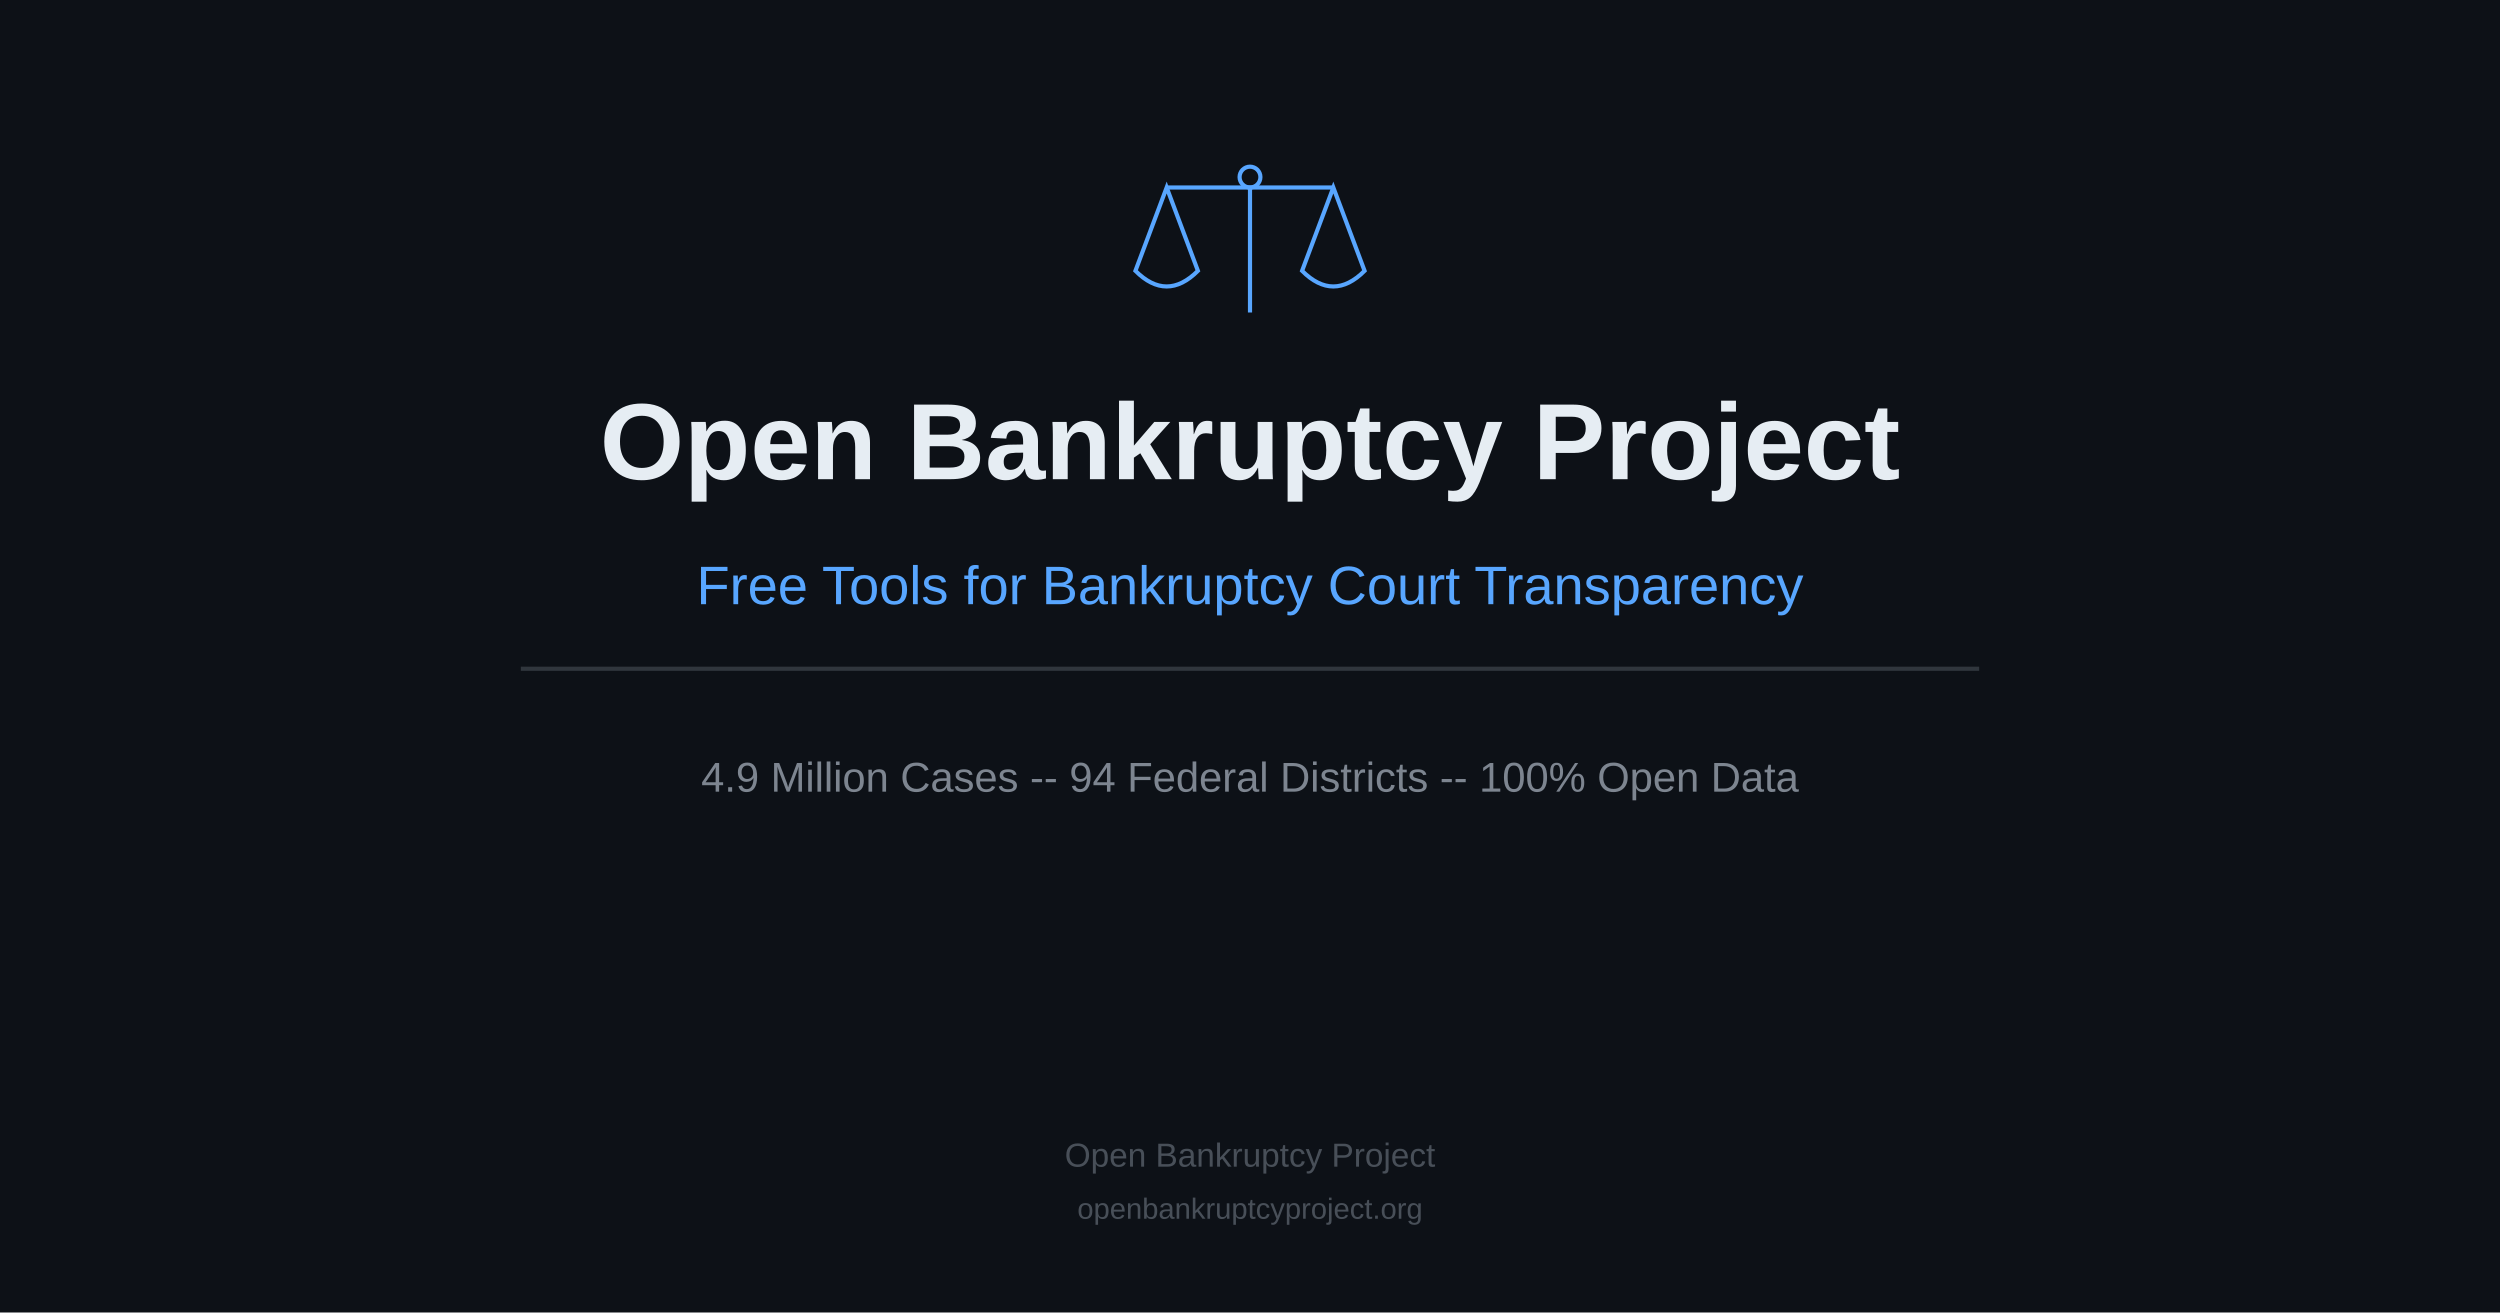
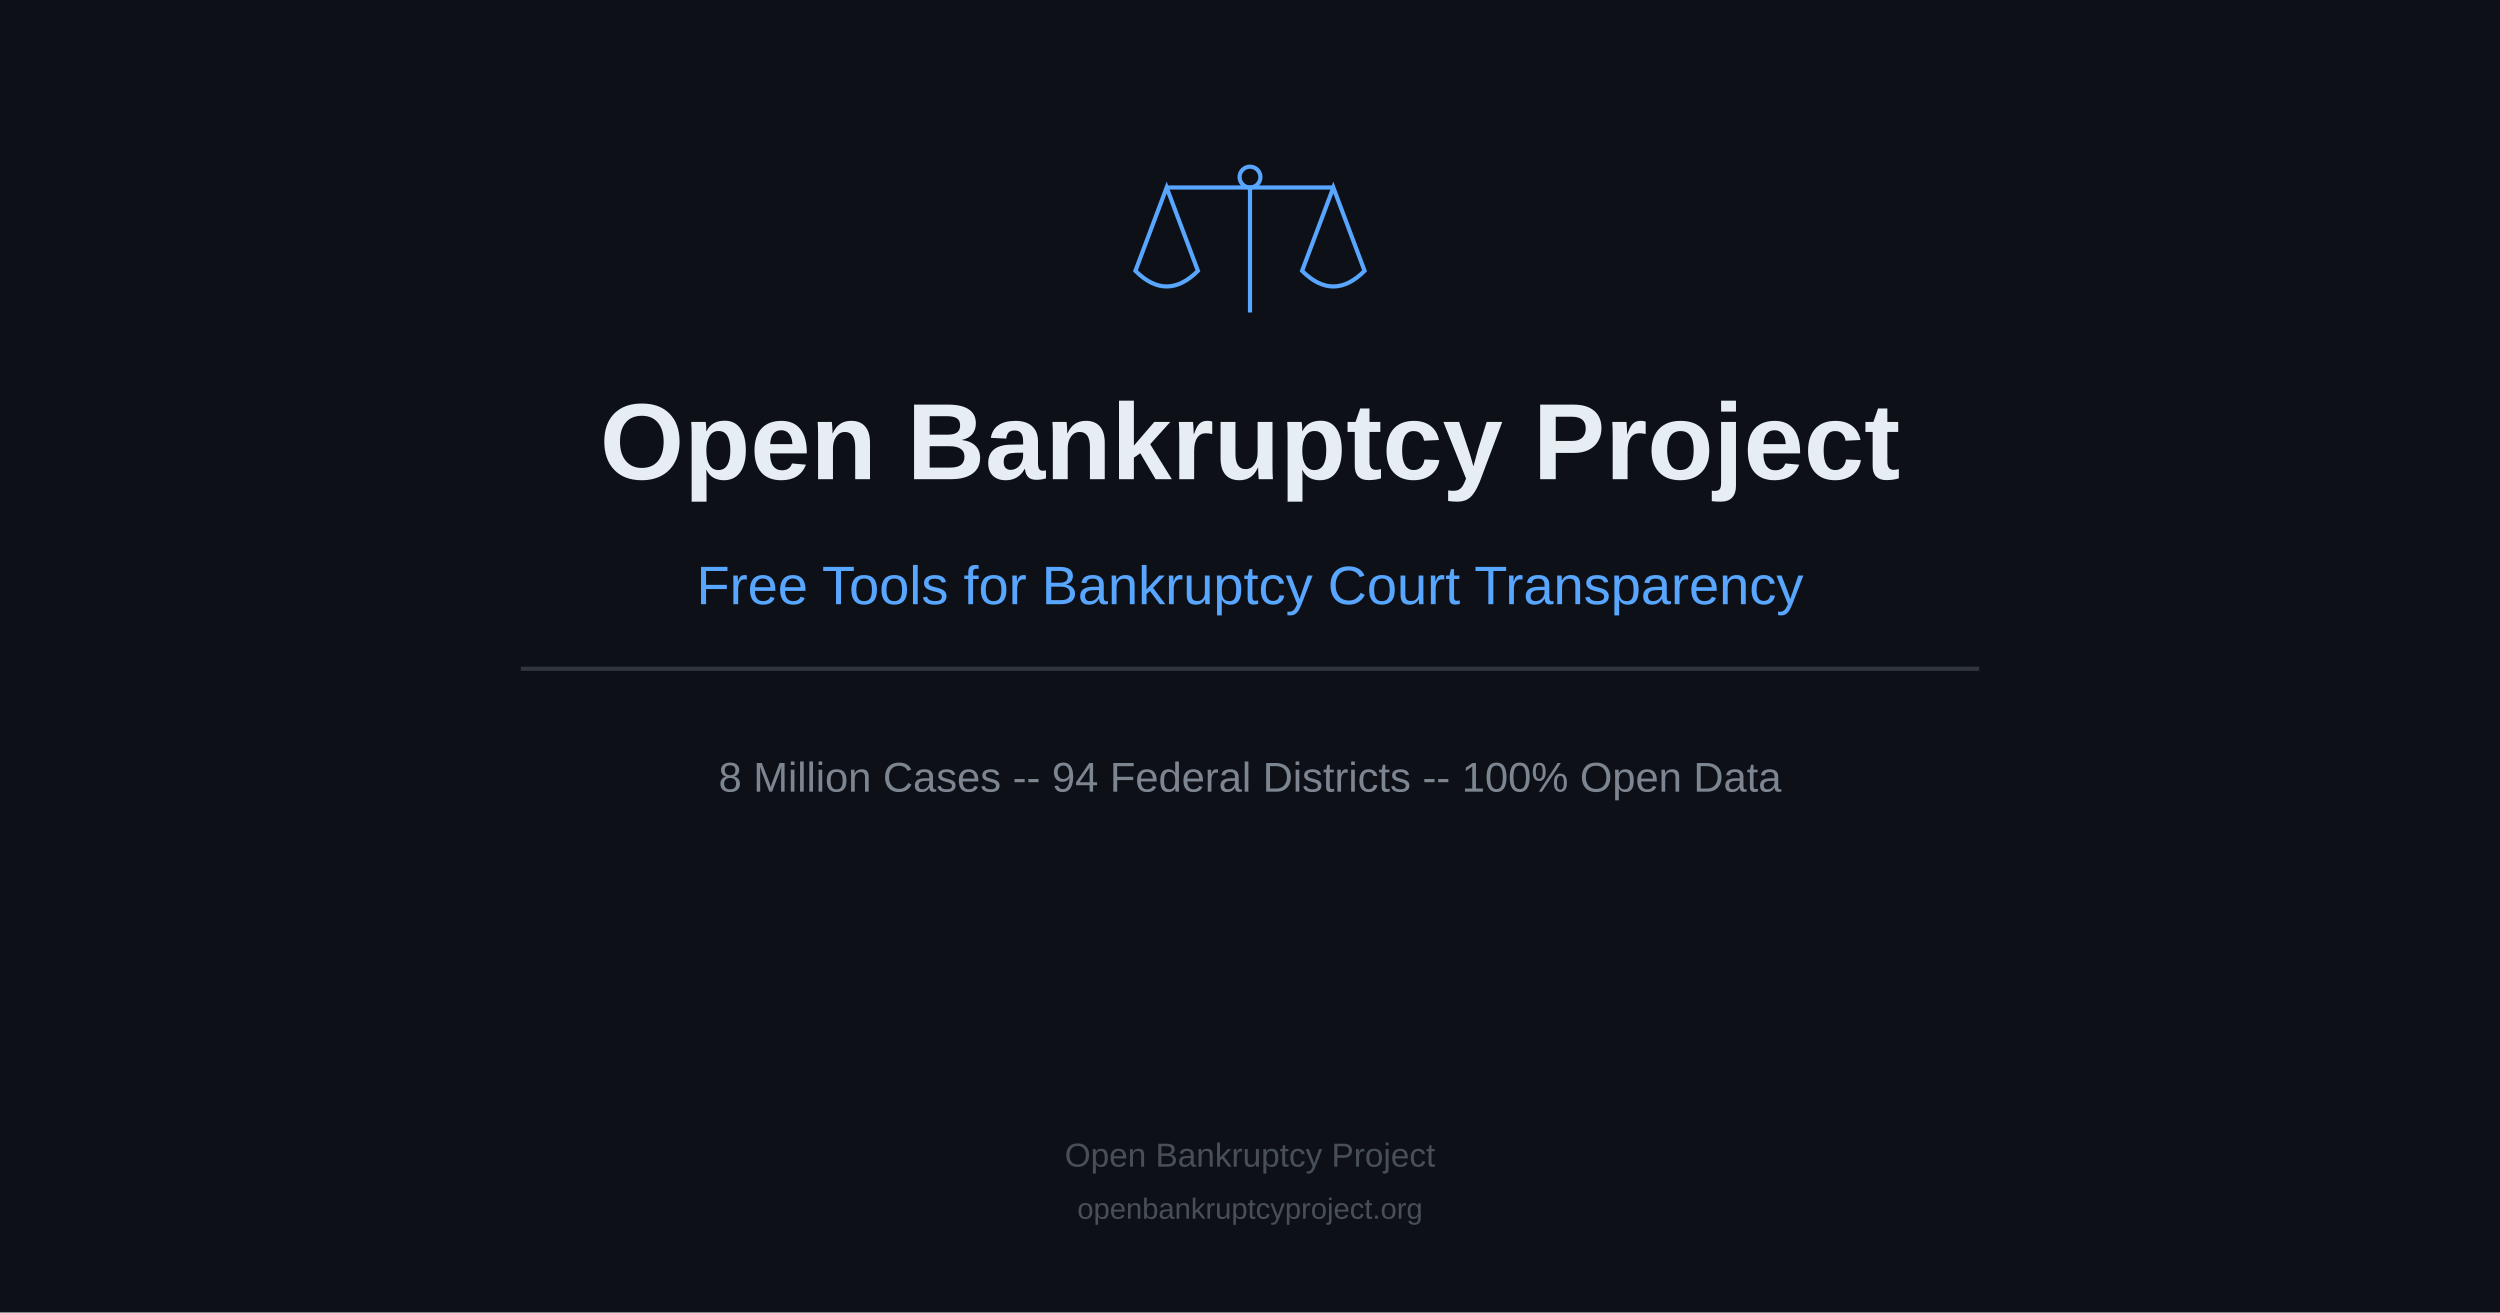
<svg xmlns="http://www.w3.org/2000/svg" viewBox="0 0 1200 630" width="1200" height="630">
  <rect width="1200" height="630" fill="#0d1117" />
  <g transform="translate(600,120)" stroke="#58a6ff" stroke-width="2" fill="none">
    <line x1="0" y1="-30" x2="0" y2="30" />
    <line x1="-40" y1="-30" x2="40" y2="-30" />
    <path d="M-40,-30 L-55,10 Q-40,25 -25,10 Z" />
    <path d="M40,-30 L25,10 Q40,25 55,10 Z" />
    <circle cx="0" cy="-35" r="5" />
  </g>
  <text x="600" y="230" text-anchor="middle" font-family="'Segoe UI',Arial,sans-serif" font-size="52" font-weight="bold" fill="#e6edf3">Open Bankruptcy Project</text>
  <text x="600" y="290" text-anchor="middle" font-family="'Segoe UI',Arial,sans-serif" font-size="26" fill="#58a6ff">Free Tools for Bankruptcy Court Transparency</text>
  <rect x="250" y="320" width="700" height="2" fill="#30363d" />
-   <text x="600" y="380" text-anchor="middle" font-family="'Segoe UI',Arial,sans-serif" font-size="20" fill="#7d8590">4.9 Million Cases -- 94 Federal Districts -- 100% Open Data</text>
+   <text x="600" y="380" text-anchor="middle" font-family="'Segoe UI',Arial,sans-serif" font-size="20" fill="#7d8590">8 Million Cases -- 94 Federal Districts -- 100% Open Data</text>
  <text x="600" y="560" text-anchor="middle" font-family="'Segoe UI',Arial,sans-serif" font-size="16" fill="#484f58">Open Bankruptcy Project</text>
  <text x="600" y="585" text-anchor="middle" font-family="'Segoe UI',Arial,sans-serif" font-size="14" fill="#484f58">openbankruptcyproject.org</text>
</svg>
